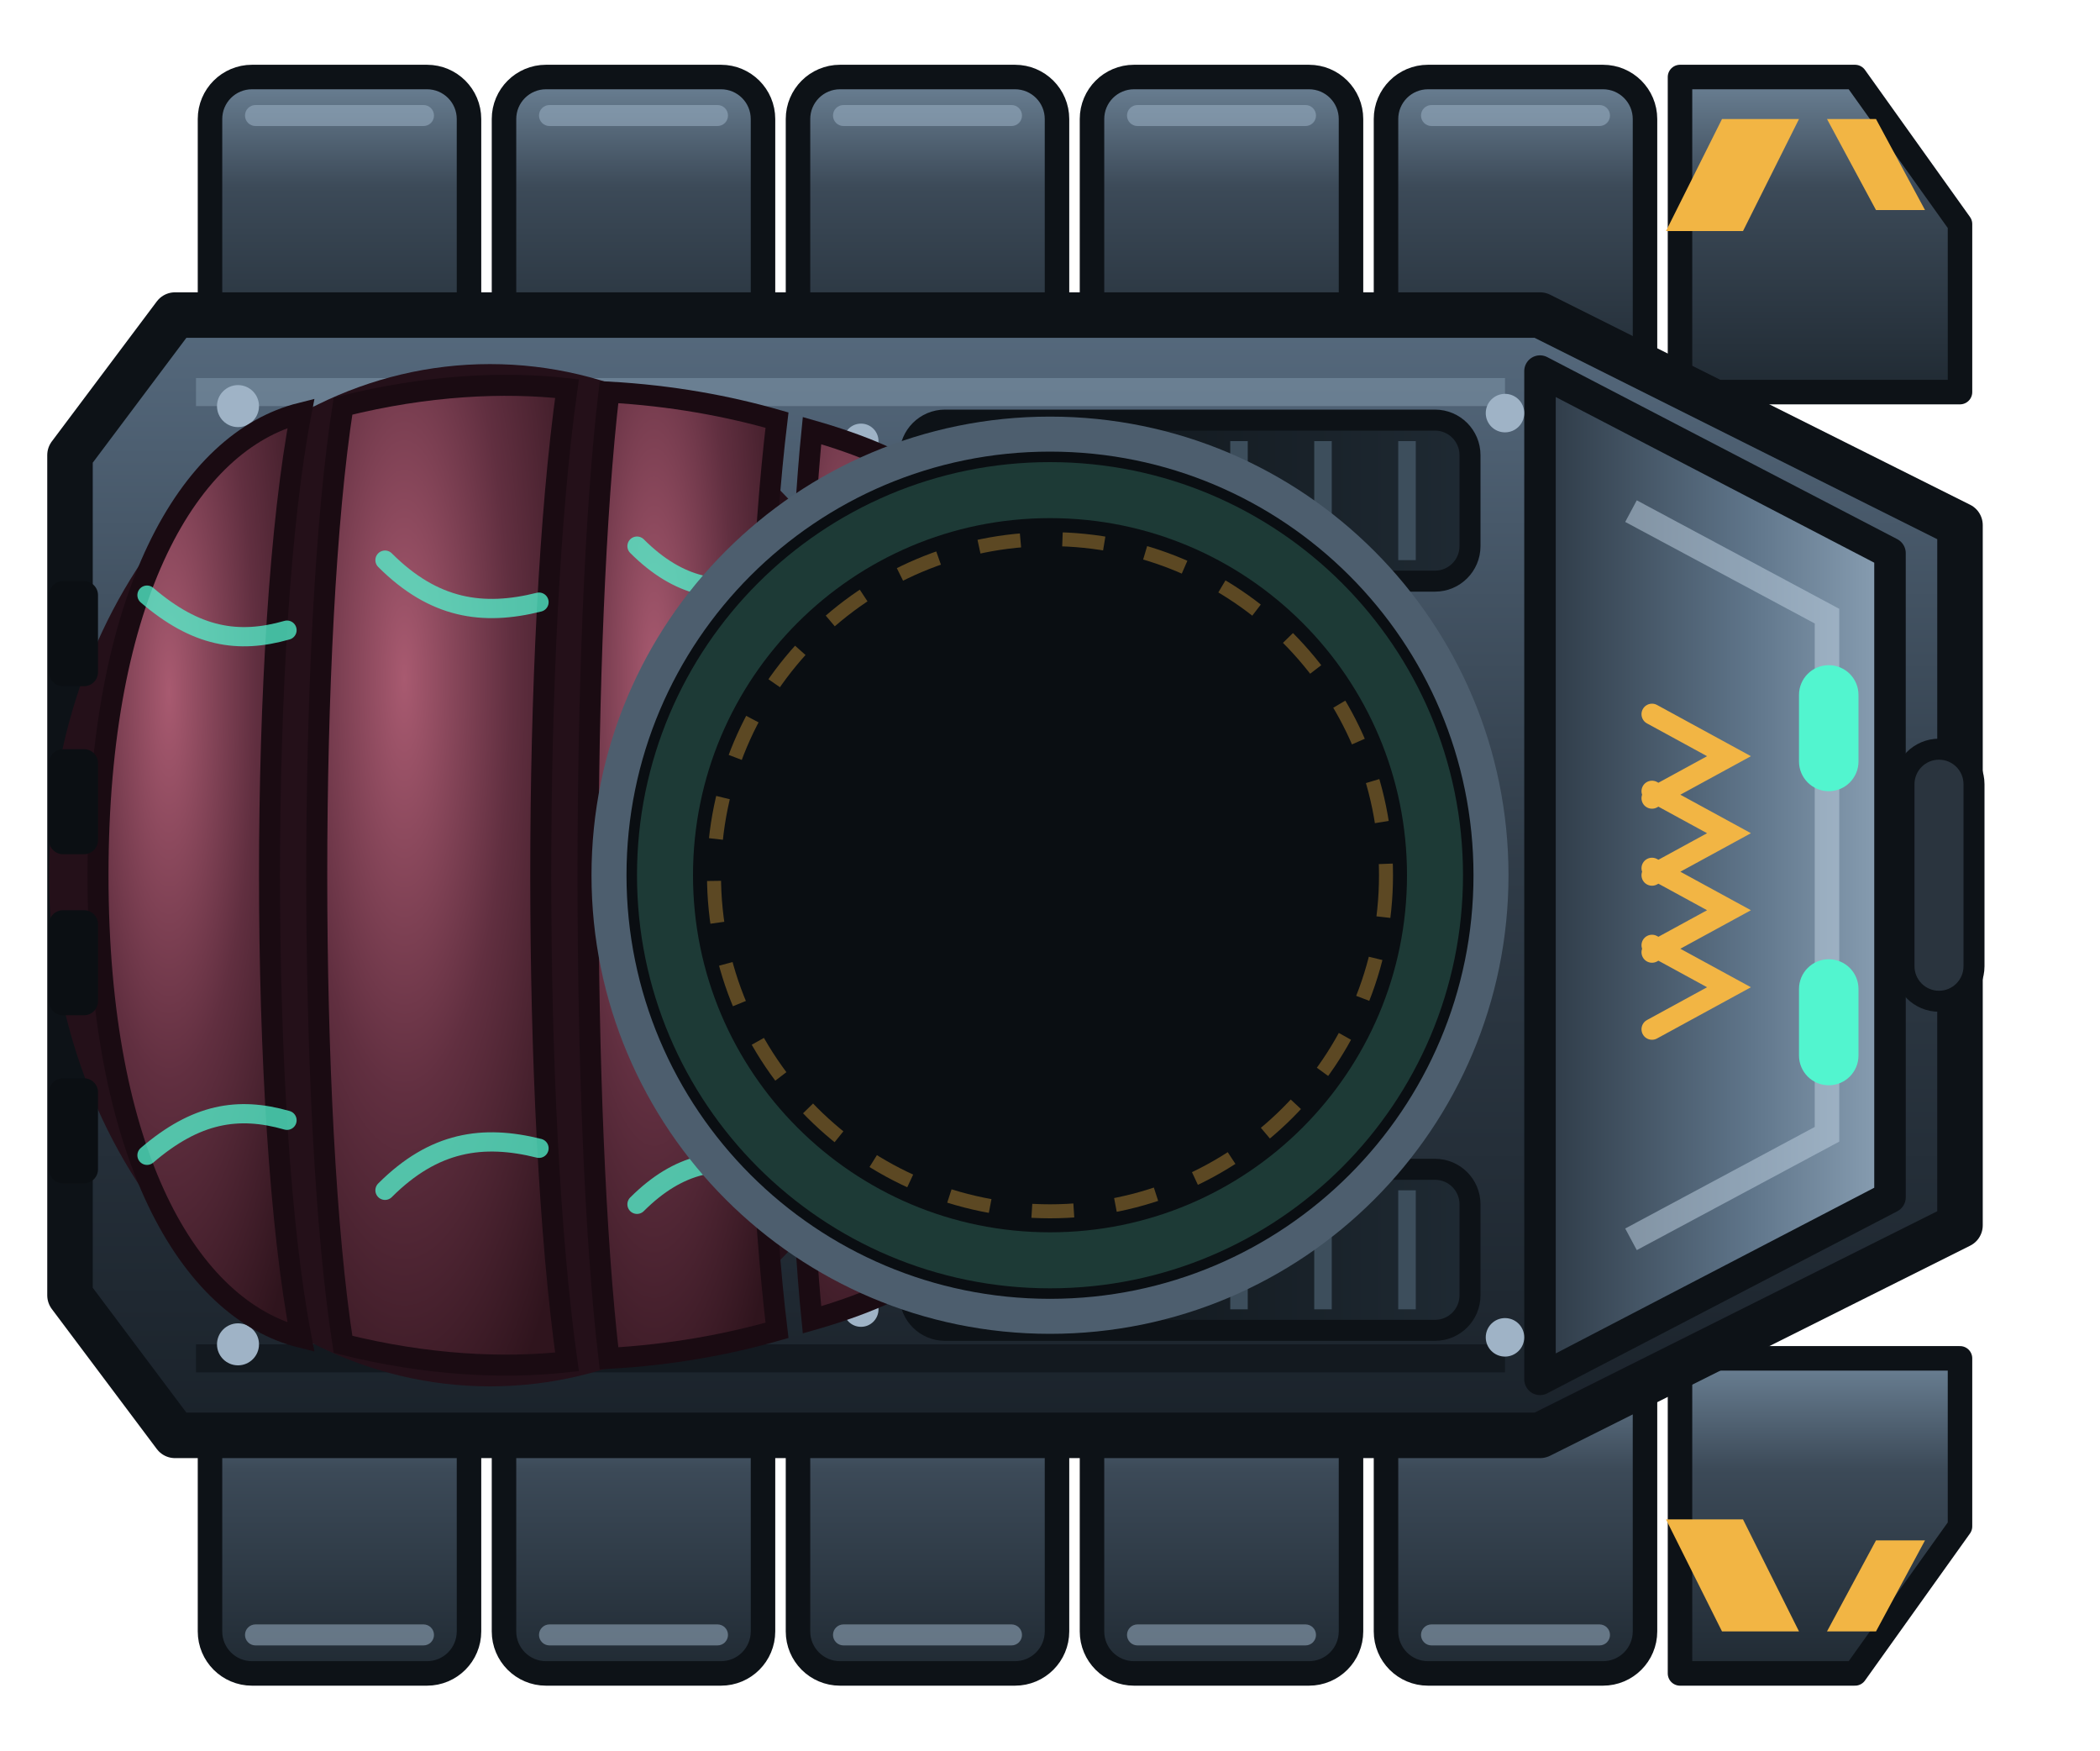
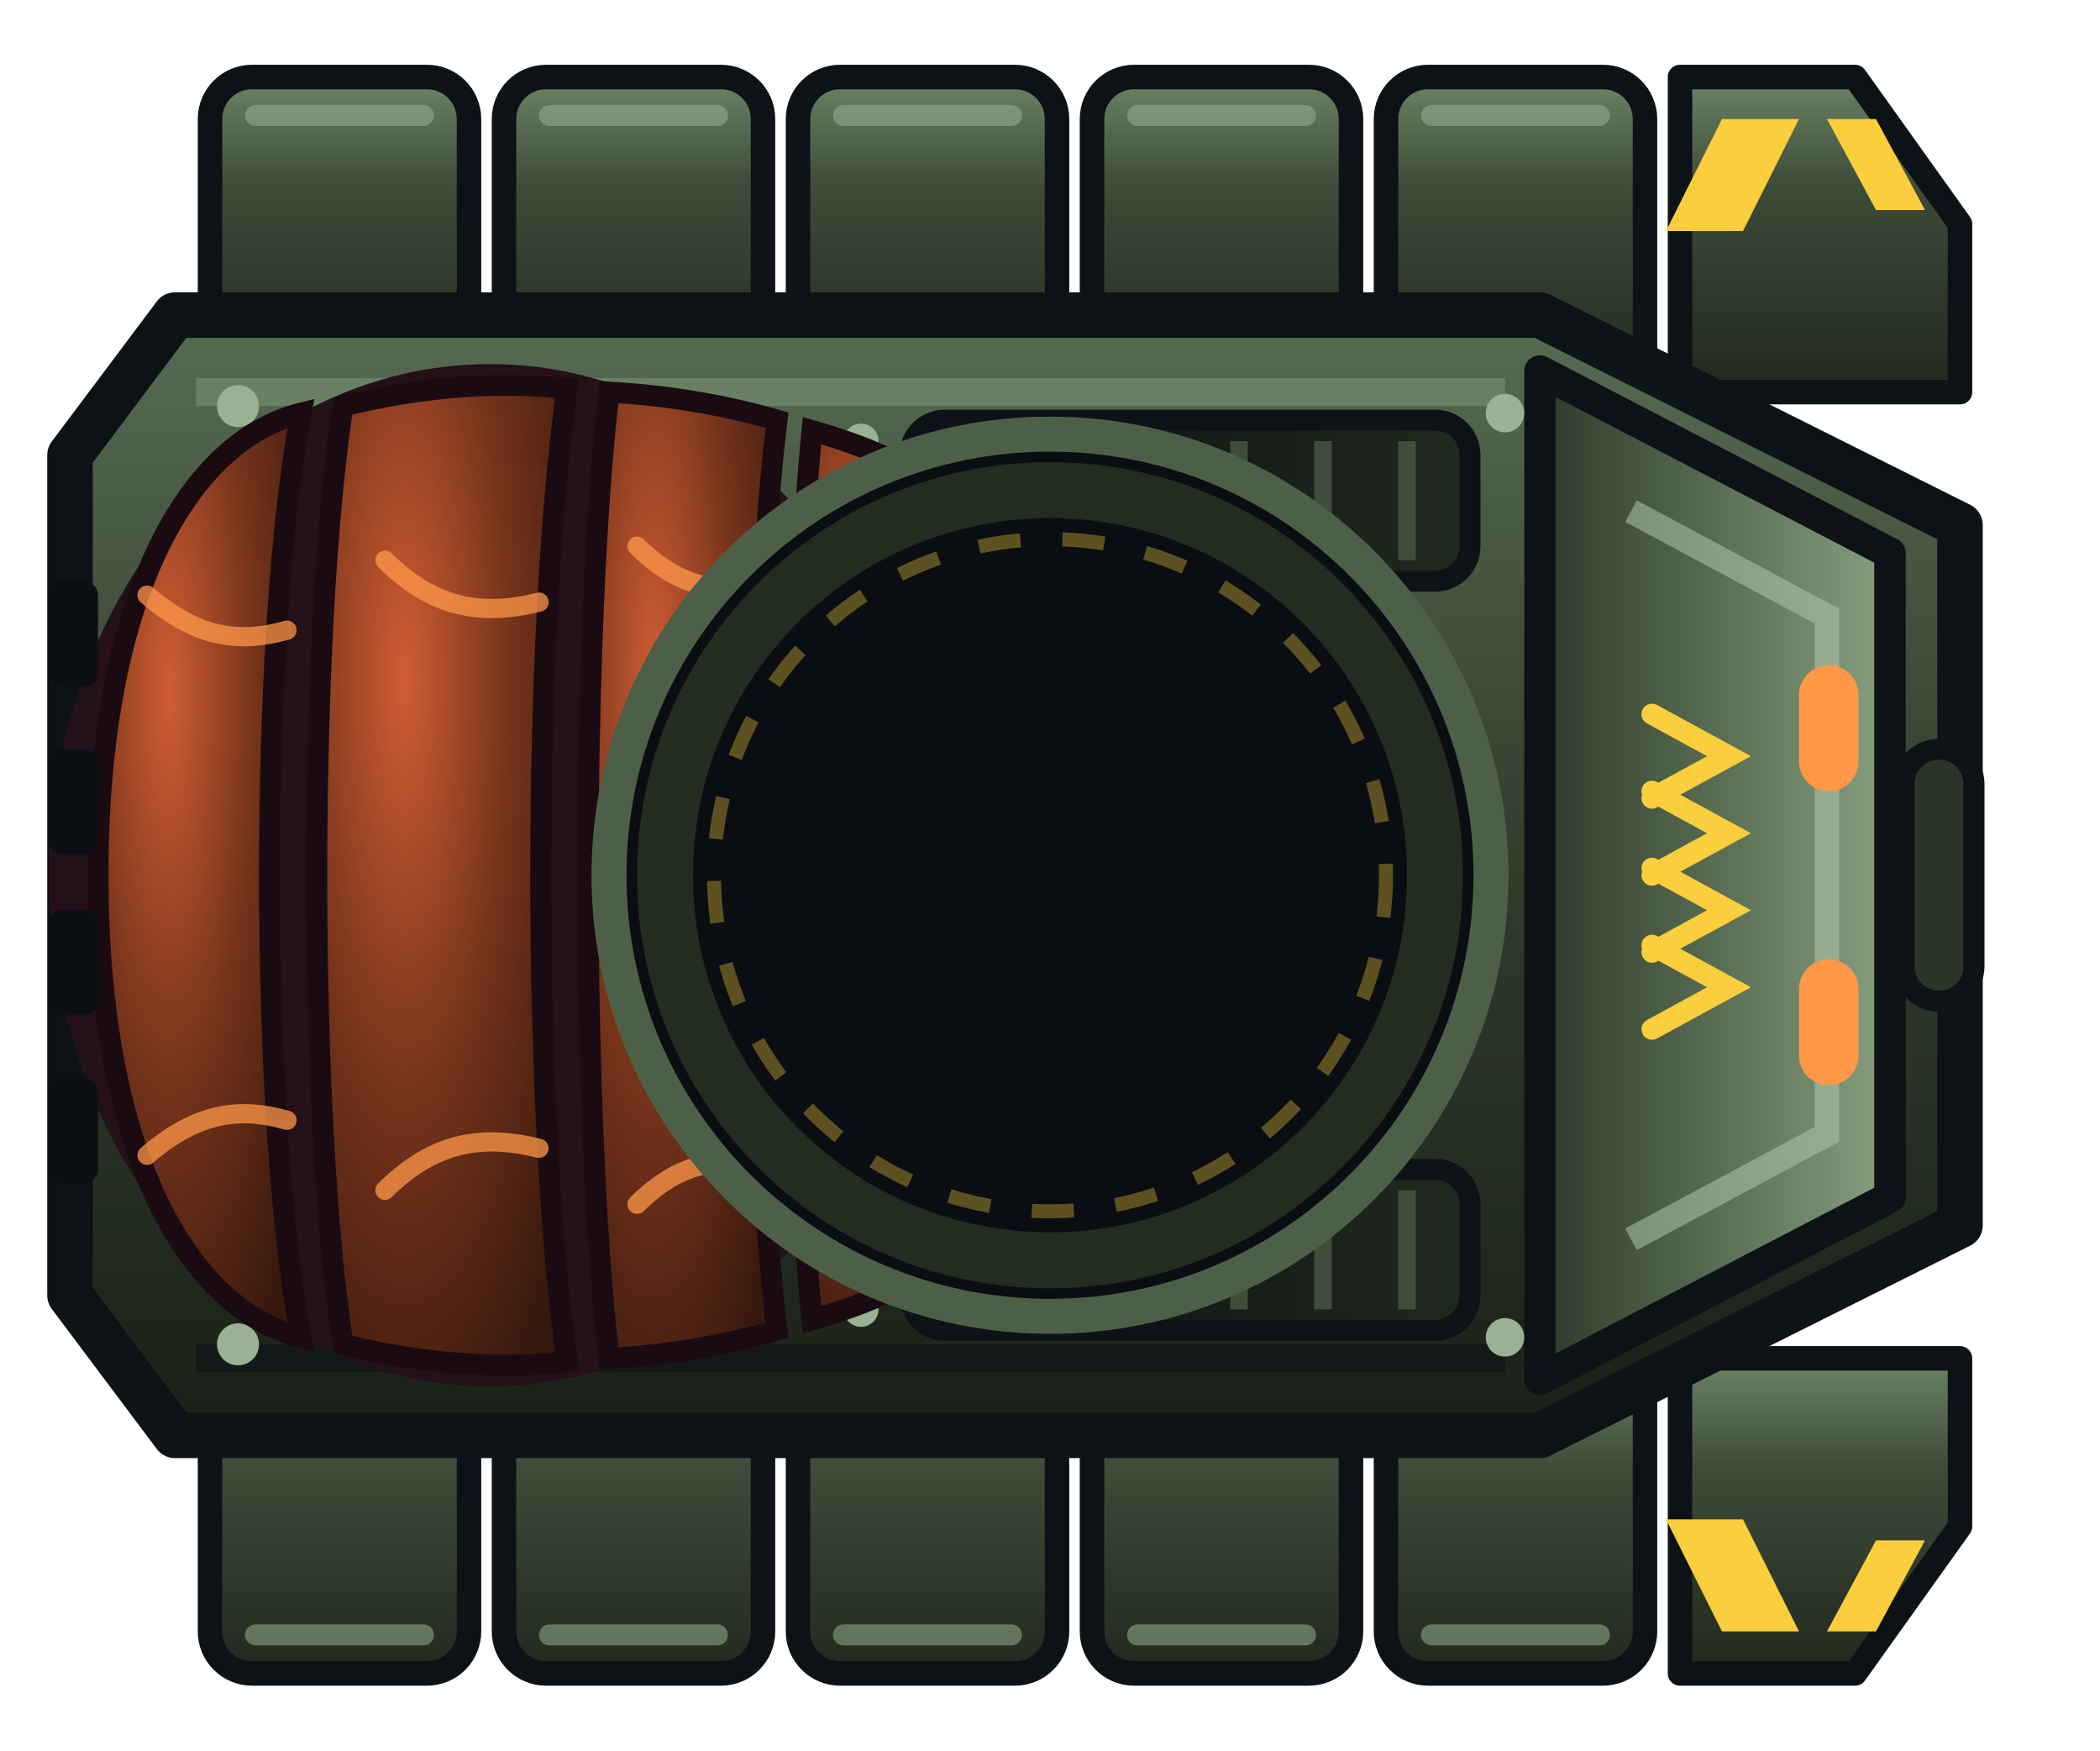
<svg xmlns="http://www.w3.org/2000/svg" width="60" height="50" viewBox="0 0 60 50">
  <defs>
    <linearGradient id="plate" x1="0" y1="0" x2="0" y2="1">
-       <stop offset="0" stop-color="#566a7e" />
-       <stop offset="0.5" stop-color="#2f3b47" />
-       <stop offset="1" stop-color="#1a222a" />
+       <stop offset="0" stop-color="#586c52" />
+       <stop offset="0.5" stop-color="#303b2c" />
+       <stop offset="1" stop-color="#1a2118" />
    </linearGradient>
    <linearGradient id="skirt" x1="0" y1="0" x2="0" y2="1">
-       <stop offset="0" stop-color="#6c8296" />
-       <stop offset="0.35" stop-color="#3c4a58" />
-       <stop offset="1" stop-color="#202a33" />
+       <stop offset="0" stop-color="#6c8464" />
+       <stop offset="0.35" stop-color="#3d4b38" />
+       <stop offset="1" stop-color="#21291e" />
    </linearGradient>
    <linearGradient id="glacis" x1="0" y1="0" x2="1" y2="0">
-       <stop offset="0" stop-color="#2d3945" />
-       <stop offset="0.6" stop-color="#5f758a" />
-       <stop offset="1" stop-color="#8aa0b4" />
+       <stop offset="0" stop-color="#2e392a" />
+       <stop offset="0.6" stop-color="#61775a" />
+       <stop offset="1" stop-color="#87a07f" />
    </linearGradient>
    <radialGradient id="shell" cx="0.35" cy="0.3" r="0.85">
-       <stop offset="0" stop-color="#a85a70" />
-       <stop offset="0.5" stop-color="#612f40" />
-       <stop offset="1" stop-color="#2f141d" />
+       <stop offset="0" stop-color="#cf5d33" />
+       <stop offset="0.5" stop-color="#75331b" />
+       <stop offset="1" stop-color="#36180d" />
    </radialGradient>
    <linearGradient id="vent" x1="0" y1="0" x2="1" y2="0">
      <stop offset="0" stop-color="#0a0e12" />
-       <stop offset="1" stop-color="#1f2a33" />
+       <stop offset="1" stop-color="#20291e" />
    </linearGradient>
  </defs>
  <g stroke="#0d1217" stroke-width=".7" stroke-linejoin="round">
    <rect x="6" y="2.2" width="7.4" height="9" rx="1.2" fill="url(#skirt)" />
    <rect x="14.4" y="2.2" width="7.4" height="9" rx="1.2" fill="url(#skirt)" />
    <rect x="22.8" y="2.2" width="7.4" height="9" rx="1.2" fill="url(#skirt)" />
    <rect x="31.2" y="2.2" width="7.4" height="9" rx="1.2" fill="url(#skirt)" />
    <rect x="39.6" y="2.2" width="7.4" height="9" rx="1.2" fill="url(#skirt)" />
    <path d="M48 2.2H53L56 6.4V11.2H48Z" fill="url(#skirt)" />
    <rect x="6" y="38.8" width="7.4" height="9" rx="1.2" fill="url(#skirt)" />
    <rect x="14.4" y="38.8" width="7.4" height="9" rx="1.2" fill="url(#skirt)" />
    <rect x="22.8" y="38.8" width="7.4" height="9" rx="1.2" fill="url(#skirt)" />
    <rect x="31.2" y="38.8" width="7.4" height="9" rx="1.2" fill="url(#skirt)" />
    <rect x="39.6" y="38.8" width="7.4" height="9" rx="1.2" fill="url(#skirt)" />
    <path d="M48 47.8H53L56 43.6V38.8H48Z" fill="url(#skirt)" />
  </g>
-   <g fill="#9bb1c4" fill-opacity=".55">
+   <g fill="#97af8f" fill-opacity=".55">
    <rect x="7" y="3" width="5.4" height=".6" rx=".3" />
    <rect x="15.4" y="3" width="5.4" height=".6" rx=".3" />
    <rect x="23.8" y="3" width="5.4" height=".6" rx=".3" />
    <rect x="32.2" y="3" width="5.4" height=".6" rx=".3" />
    <rect x="40.6" y="3" width="5.4" height=".6" rx=".3" />
    <rect x="7" y="46.4" width="5.4" height=".6" rx=".3" />
    <rect x="15.4" y="46.4" width="5.4" height=".6" rx=".3" />
    <rect x="23.8" y="46.4" width="5.4" height=".6" rx=".3" />
    <rect x="32.2" y="46.4" width="5.4" height=".6" rx=".3" />
    <rect x="40.6" y="46.4" width="5.4" height=".6" rx=".3" />
  </g>
-   <g fill="#f2b544">
+   <g fill="#face3c">
    <path d="M49.2 3.4h2.2l-1.6 3.2h-2.2z" />
    <path d="M52.2 3.4h1.4l1.4 2.6h-1.4z" />
    <path d="M49.2 46.6h2.2l-1.6-3.2h-2.2z" />
    <path d="M52.2 46.6h1.4l1.4-2.6h-1.4z" />
  </g>
  <path d="M5 9H44L56 15V35L44 41H5L2 37V13Z" fill="url(#plate)" stroke="#0d1217" stroke-width="1.3" stroke-linejoin="round" />
-   <path d="M5.6 11.2H43" stroke="#8ea4b8" stroke-opacity=".42" stroke-width=".8" />
+   <path d="M5.6 11.2H43" stroke="#8ba483" stroke-opacity=".42" stroke-width=".8" />
  <path d="M5.6 38.8H43" stroke="#0d1217" stroke-opacity=".6" stroke-width=".8" />
  <path d="M44 10.6L54 15.8V34.2L44 39.4Z" fill="url(#glacis)" stroke="#0d1217" stroke-width=".9" stroke-linejoin="round" />
-   <path d="M46.6 14.6L52.2 17.6V32.4L46.6 35.4" fill="none" stroke="#b7cadb" stroke-opacity=".55" stroke-width=".7" />
-   <path d="M47.2 20.4l2.2 1.2-2.2 1.2M47.2 22.6l2.2 1.2-2.2 1.2M47.2 24.8l2.2 1.2-2.2 1.2M47.2 27l2.2 1.2-2.2 1.2" fill="none" stroke="#f2b544" stroke-width=".6" stroke-linecap="round" />
-   <rect x="51.4" y="19" width="1.7" height="3.6" rx=".85" fill="#52f5cf" />
-   <rect x="51.4" y="27.4" width="1.7" height="3.6" rx=".85" fill="#52f5cf" />
-   <rect x="54.4" y="21.4" width="2" height="7.2" rx="1" fill="#2a343e" stroke="#0d1217" stroke-width=".6" />
+   <path d="M46.6 14.6L52.2 17.6V32.4L46.6 35.4" fill="none" stroke="#b0c4a9" stroke-opacity=".55" stroke-width=".7" />
+   <path d="M47.2 20.4l2.2 1.2-2.2 1.2M47.2 22.6l2.2 1.2-2.2 1.2M47.2 24.8l2.2 1.2-2.2 1.2M47.2 27l2.2 1.2-2.2 1.2" fill="none" stroke="#face3c" stroke-width=".6" stroke-linecap="round" />
+   <rect x="51.4" y="19" width="1.7" height="3.6" rx=".85" fill="#ff9748" />
+   <rect x="51.4" y="27.4" width="1.7" height="3.6" rx=".85" fill="#ff9748" />
+   <rect x="54.4" y="21.4" width="2" height="7.2" rx="1" fill="#2a3427" stroke="#0d1217" stroke-width=".6" />
  <rect x="26" y="12" width="16" height="4.6" rx="1" fill="url(#vent)" stroke="#0d1217" stroke-width=".6" />
  <rect x="26" y="33.4" width="16" height="4.6" rx="1" fill="url(#vent)" stroke="#0d1217" stroke-width=".6" />
-   <g stroke="#3d4e5c" stroke-width=".5">
+   <g stroke="#3f4e3a" stroke-width=".5">
    <path d="M28.2 12.6V16M30.6 12.6V16M33 12.6V16M35.4 12.6V16M37.8 12.6V16M40.2 12.6V16" />
    <path d="M28.2 34V37.4M30.6 34V37.4M33 34V37.4M35.4 34V37.4M37.8 34V37.4M40.2 34V37.4" />
  </g>
-   <g fill="#9fb3c6">
+   <g fill="#9ab193">
    <circle cx="6.8" cy="11.6" r=".6" />
    <circle cx="6.8" cy="38.4" r=".6" />
    <circle cx="43" cy="11.8" r=".55" />
    <circle cx="43" cy="38.2" r=".55" />
    <circle cx="24.6" cy="12.6" r=".5" />
    <circle cx="24.6" cy="37.4" r=".5" />
  </g>
  <ellipse cx="14" cy="25" rx="12.6" ry="14.6" fill="#241019" />
  <path d="M2.8 25C2.8 17 5.4 12.6 8.6 11.8C7.4 18 7.4 32 8.6 38.2C5.4 37.4 2.8 33 2.8 25Z" fill="url(#shell)" stroke="#1a0b12" stroke-width=".6" />
  <path d="M9.8 11.6C12.2 11 14.4 10.9 16.2 11.1C15.2 18.2 15.2 31.8 16.2 38.9C14.4 39.1 12.2 39 9.8 38.4C8.8 32 8.8 18 9.8 11.6Z" fill="url(#shell)" stroke="#1a0b12" stroke-width=".6" />
  <path d="M17.4 11.2C19.2 11.3 20.8 11.6 22.2 12C21.4 18.6 21.4 31.4 22.2 38C20.8 38.4 19.2 38.7 17.4 38.8C16.6 32 16.6 18 17.4 11.2Z" fill="url(#shell)" stroke="#1a0b12" stroke-width=".6" />
  <path d="M23.2 12.3C24.6 12.7 25.8 13.2 26.8 13.9C26.2 19.4 26.2 30.6 26.8 36.1C25.8 36.8 24.6 37.3 23.2 37.7C22.6 31.8 22.6 18.2 23.2 12.3Z" fill="url(#shell)" stroke="#1a0b12" stroke-width=".6" />
-   <g fill="none" stroke="#52f5cf" stroke-linecap="round" stroke-width=".55" stroke-opacity=".75">
+   <g fill="none" stroke="#ff9748" stroke-linecap="round" stroke-width=".55" stroke-opacity=".75">
    <path d="M4.2 17C5.6 18.2 6.8 18.4 8.2 18" />
    <path d="M4.2 33C5.6 31.8 6.8 31.6 8.2 32" />
    <path d="M11 16C12.4 17.4 13.8 17.6 15.4 17.2" />
    <path d="M11 34C12.4 32.6 13.8 32.4 15.4 32.8" />
    <path d="M18.2 15.6C19.4 16.8 20.6 17 21.8 16.6" />
    <path d="M18.2 34.4C19.4 33.2 20.6 33 21.8 33.4" />
  </g>
  <g fill="#0b0f13">
    <rect x="1.4" y="16.6" width="1.4" height="3" rx=".4" />
    <rect x="1.4" y="21.4" width="1.4" height="3" rx=".4" />
    <rect x="1.4" y="26" width="1.4" height="3" rx=".4" />
    <rect x="1.4" y="30.8" width="1.4" height="3" rx=".4" />
  </g>
-   <circle cx="30" cy="25" r="12.6" fill="#0a0e12" stroke="#4d5e6e" stroke-width="1" />
-   <circle cx="30" cy="25" r="11" fill="none" stroke="#1d3a36" stroke-width="1.6" />
-   <circle cx="30" cy="25" r="9.6" fill="none" stroke="#f2b544" stroke-opacity=".35" stroke-width=".4" stroke-dasharray="1.2 1.2" />
+   <circle cx="30" cy="25" r="12.6" fill="#0a0e12" stroke="#4e5f48" stroke-width="1" />
+   <circle cx="30" cy="25" r="11" fill="none" stroke="#222c1f" stroke-width="1.6" />
+   <circle cx="30" cy="25" r="9.6" fill="none" stroke="#face3c" stroke-opacity=".35" stroke-width=".4" stroke-dasharray="1.2 1.2" />
</svg>
